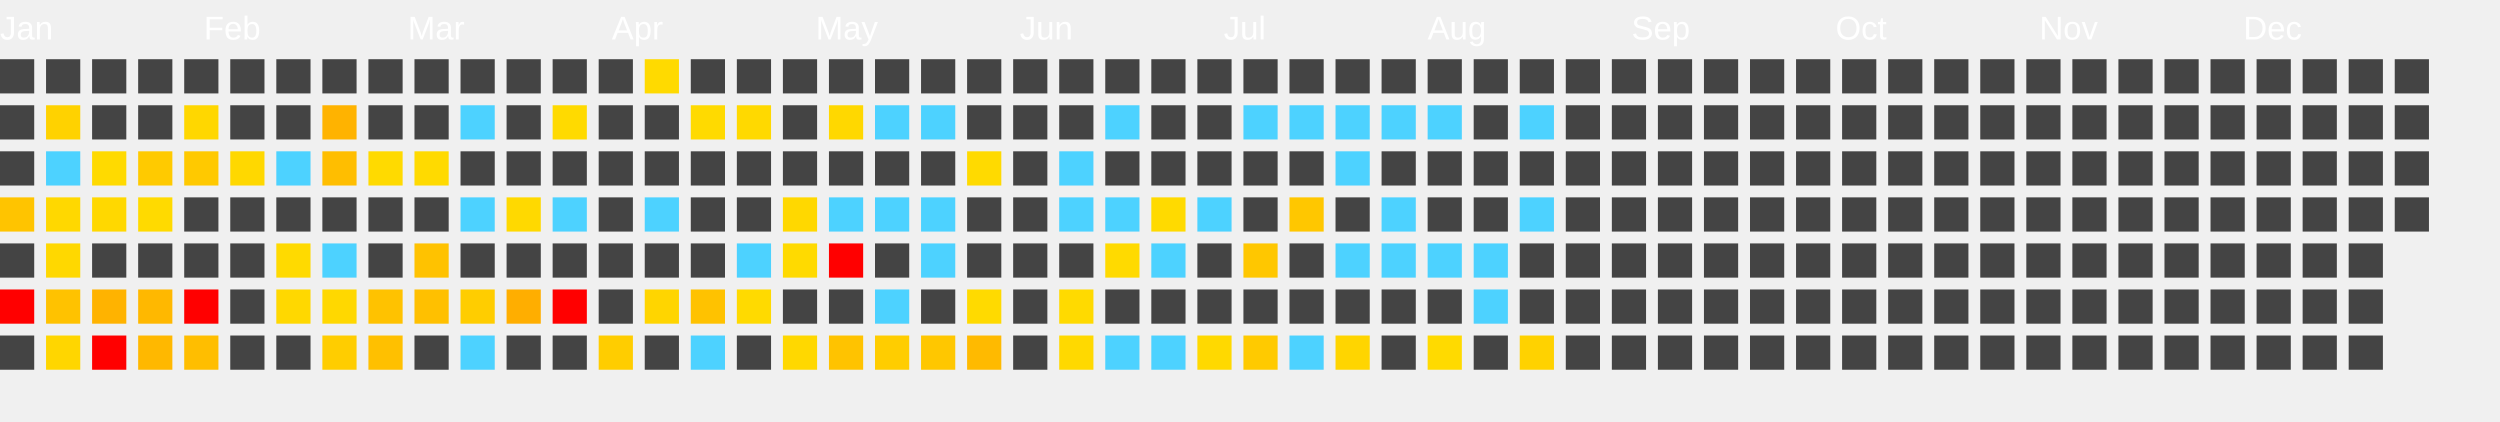
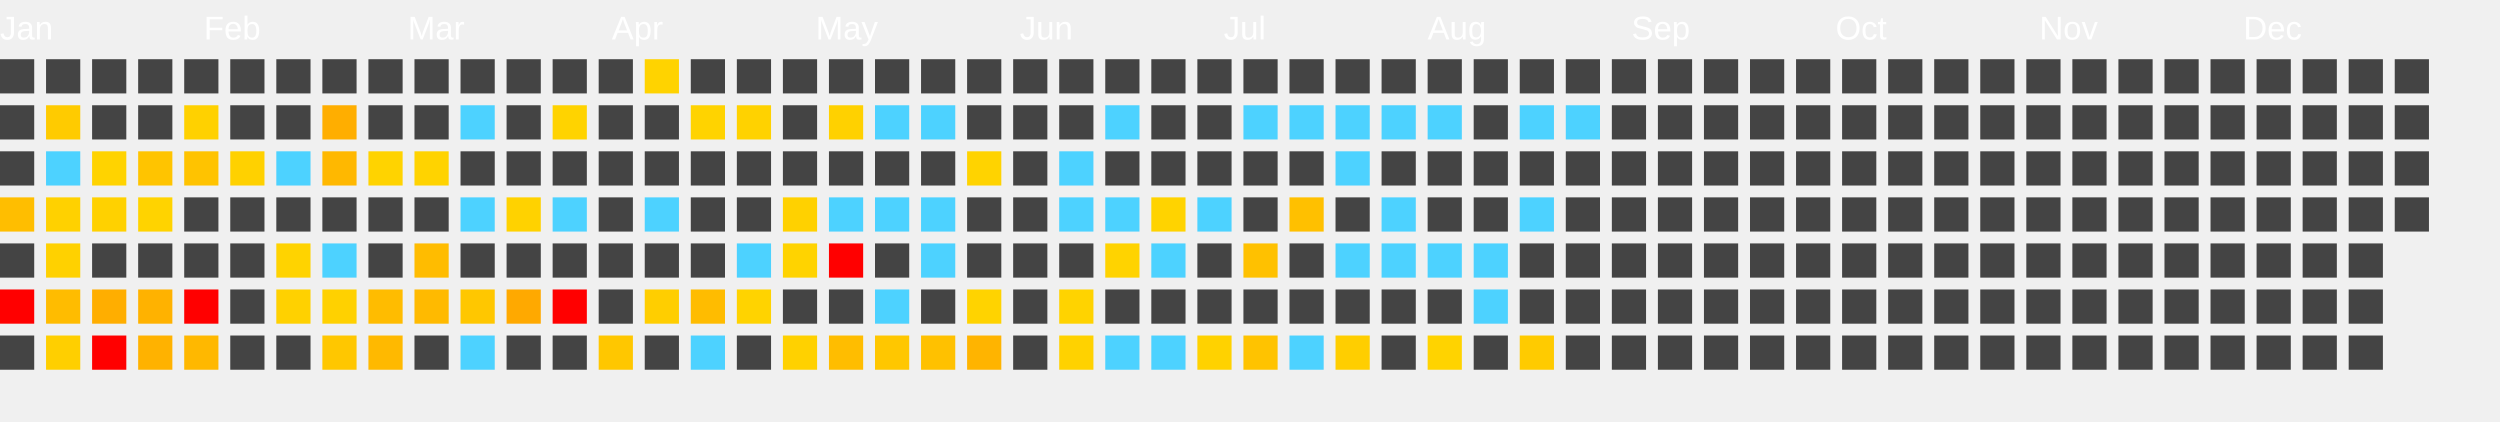
<svg xmlns="http://www.w3.org/2000/svg" baseProfile="full" height="32mm" version="1.1" viewBox="0,0,190,32" width="190mm">
  <defs />
  <rect fill="none" height="32" width="190" x="0" y="0" />
  <text fill="#FFFFFF" style="font-size:2.5px; font-family:Arial" x="0.0" y="3.0">Jan</text>
  <text fill="#FFFFFF" style="font-size:2.5px; font-family:Arial" x="15.5" y="3.0">Feb</text>
  <text fill="#FFFFFF" style="font-size:2.5px; font-family:Arial" x="31.0" y="3.0">Mar</text>
  <text fill="#FFFFFF" style="font-size:2.5px; font-family:Arial" x="46.5" y="3.0">Apr</text>
  <text fill="#FFFFFF" style="font-size:2.5px; font-family:Arial" x="62.0" y="3.0">May</text>
  <text fill="#FFFFFF" style="font-size:2.5px; font-family:Arial" x="77.5" y="3.0">Jun</text>
  <text fill="#FFFFFF" style="font-size:2.5px; font-family:Arial" x="93.0" y="3.0">Jul</text>
  <text fill="#FFFFFF" style="font-size:2.5px; font-family:Arial" x="108.5" y="3.0">Aug</text>
  <text fill="#FFFFFF" style="font-size:2.5px; font-family:Arial" x="124.0" y="3.0">Sep</text>
  <text fill="#FFFFFF" style="font-size:2.5px; font-family:Arial" x="139.5" y="3.0">Oct</text>
  <text fill="#FFFFFF" style="font-size:2.5px; font-family:Arial" x="155.0" y="3.0">Nov</text>
  <text fill="#FFFFFF" style="font-size:2.5px; font-family:Arial" x="170.5" y="3.0">Dec</text>
  <rect fill="#444444" height="2.6" width="2.6" x="0.0" y="4.5" />
  <rect fill="#444444" height="2.6" width="2.6" x="0.0" y="8.0" />
  <rect fill="#444444" height="2.6" width="2.6" x="0.0" y="11.5" />
-   <rect fill="#ffc400" height="2.6" width="2.6" x="0.0" y="15.0" />
+   <rect fill="#ffbe00" height="2.6" width="2.6" x="0.0" y="15.0" />
  <rect fill="#444444" height="2.6" width="2.6" x="0.0" y="18.5" />
  <rect fill="red" height="2.6" width="2.6" x="0.0" y="22.0" />
  <rect fill="#444444" height="2.6" width="2.6" x="0.0" y="25.5" />
  <rect fill="#444444" height="2.6" width="2.6" x="3.5" y="4.5" />
-   <rect fill="#ffd200" height="2.6" width="2.6" x="3.5" y="8.0" />
+   <rect fill="#ffcb00" height="2.6" width="2.6" x="3.5" y="8.0" />
  <rect fill="#4dd2ff" height="2.6" width="2.6" x="3.5" y="11.5" />
-   <rect fill="#ffd800" height="2.6" width="2.6" x="3.5" y="15.0" />
-   <rect fill="#ffd800" height="2.6" width="2.6" x="3.5" y="18.5" />
-   <rect fill="#ffc200" height="2.6" width="2.6" x="3.5" y="22.0" />
-   <rect fill="#ffd600" height="2.6" width="2.6" x="3.5" y="25.5" />
+   <rect fill="#ffd100" height="2.6" width="2.6" x="3.5" y="15.0" />
+   <rect fill="#ffd100" height="2.6" width="2.6" x="3.5" y="18.5" />
+   <rect fill="#ffbc00" height="2.6" width="2.6" x="3.5" y="22.0" />
+   <rect fill="#ffcf00" height="2.6" width="2.6" x="3.5" y="25.5" />
  <rect fill="#444444" height="2.6" width="2.6" x="7.0" y="4.5" />
  <rect fill="#444444" height="2.6" width="2.6" x="7.0" y="8.0" />
-   <rect fill="#ffda00" height="2.6" width="2.6" x="7.0" y="11.5" />
-   <rect fill="#ffd800" height="2.6" width="2.6" x="7.0" y="15.0" />
+   <rect fill="#ffd300" height="2.6" width="2.6" x="7.0" y="11.5" />
+   <rect fill="#ffd100" height="2.6" width="2.6" x="7.0" y="15.0" />
  <rect fill="#444444" height="2.6" width="2.6" x="7.0" y="18.5" />
-   <rect fill="#ffb300" height="2.6" width="2.6" x="7.0" y="22.0" />
+   <rect fill="#ffae00" height="2.6" width="2.6" x="7.0" y="22.0" />
  <rect fill="red" height="2.6" width="2.6" x="7.0" y="25.5" />
  <rect fill="#444444" height="2.6" width="2.6" x="10.5" y="4.5" />
  <rect fill="#444444" height="2.6" width="2.6" x="10.5" y="8.0" />
-   <rect fill="#ffca00" height="2.6" width="2.6" x="10.5" y="11.5" />
-   <rect fill="#ffda00" height="2.6" width="2.6" x="10.5" y="15.0" />
+   <rect fill="#ffc400" height="2.6" width="2.6" x="10.5" y="11.5" />
+   <rect fill="#ffd300" height="2.6" width="2.6" x="10.5" y="15.0" />
  <rect fill="#444444" height="2.6" width="2.6" x="10.5" y="18.5" />
-   <rect fill="#ffb800" height="2.6" width="2.6" x="10.5" y="22.0" />
-   <rect fill="#ffb800" height="2.6" width="2.6" x="10.5" y="25.5" />
+   <rect fill="#ffb200" height="2.6" width="2.6" x="10.5" y="22.0" />
+   <rect fill="#ffb200" height="2.6" width="2.6" x="10.5" y="25.5" />
  <rect fill="#444444" height="2.6" width="2.6" x="14.0" y="4.5" />
-   <rect fill="#ffd700" height="2.6" width="2.6" x="14.0" y="8.0" />
-   <rect fill="#ffc900" height="2.6" width="2.6" x="14.0" y="11.5" />
+   <rect fill="#ffd100" height="2.6" width="2.6" x="14.0" y="8.0" />
+   <rect fill="#ffc300" height="2.6" width="2.6" x="14.0" y="11.5" />
  <rect fill="#444444" height="2.6" width="2.6" x="14.0" y="15.0" />
  <rect fill="#444444" height="2.6" width="2.6" x="14.0" y="18.5" />
  <rect fill="red" height="2.6" width="2.6" x="14.0" y="22.0" />
-   <rect fill="#ffbe00" height="2.6" width="2.6" x="14.0" y="25.5" />
+   <rect fill="#ffb800" height="2.6" width="2.6" x="14.0" y="25.5" />
  <rect fill="#444444" height="2.6" width="2.6" x="17.5" y="4.5" />
  <rect fill="#444444" height="2.6" width="2.6" x="17.5" y="8.0" />
-   <rect fill="#ffd800" height="2.6" width="2.6" x="17.5" y="11.5" />
+   <rect fill="#ffd100" height="2.6" width="2.6" x="17.5" y="11.5" />
  <rect fill="#444444" height="2.6" width="2.6" x="17.5" y="15.0" />
  <rect fill="#444444" height="2.6" width="2.6" x="17.5" y="18.5" />
  <rect fill="#444444" height="2.6" width="2.6" x="17.5" y="22.0" />
  <rect fill="#444444" height="2.6" width="2.6" x="17.5" y="25.5" />
  <rect fill="#444444" height="2.6" width="2.6" x="21.0" y="4.5" />
  <rect fill="#444444" height="2.6" width="2.6" x="21.0" y="8.0" />
  <rect fill="#4dd2ff" height="2.6" width="2.6" x="21.0" y="11.5" />
  <rect fill="#444444" height="2.6" width="2.6" x="21.0" y="15.0" />
-   <rect fill="#ffda00" height="2.6" width="2.6" x="21.0" y="18.5" />
-   <rect fill="#ffd800" height="2.6" width="2.6" x="21.0" y="22.0" />
+   <rect fill="#ffd300" height="2.6" width="2.6" x="21.0" y="18.5" />
+   <rect fill="#ffd100" height="2.6" width="2.6" x="21.0" y="22.0" />
  <rect fill="#444444" height="2.6" width="2.6" x="21.0" y="25.5" />
  <rect fill="#444444" height="2.6" width="2.6" x="24.5" y="4.5" />
-   <rect fill="#ffb300" height="2.6" width="2.6" x="24.5" y="8.0" />
-   <rect fill="#ffbe00" height="2.6" width="2.6" x="24.5" y="11.5" />
+   <rect fill="#ffae00" height="2.6" width="2.6" x="24.5" y="8.0" />
+   <rect fill="#ffb800" height="2.6" width="2.6" x="24.5" y="11.5" />
  <rect fill="#444444" height="2.6" width="2.6" x="24.5" y="15.0" />
  <rect fill="#4dd2ff" height="2.6" width="2.6" x="24.5" y="18.5" />
-   <rect fill="#ffd800" height="2.6" width="2.6" x="24.5" y="22.0" />
-   <rect fill="#ffcd00" height="2.6" width="2.6" x="24.5" y="25.5" />
+   <rect fill="#ffd100" height="2.6" width="2.6" x="24.5" y="22.0" />
+   <rect fill="#ffc700" height="2.6" width="2.6" x="24.5" y="25.5" />
  <rect fill="#444444" height="2.6" width="2.6" x="28.0" y="4.5" />
  <rect fill="#444444" height="2.6" width="2.6" x="28.0" y="8.0" />
-   <rect fill="#ffda00" height="2.6" width="2.6" x="28.0" y="11.5" />
+   <rect fill="#ffd300" height="2.6" width="2.6" x="28.0" y="11.5" />
  <rect fill="#444444" height="2.6" width="2.6" x="28.0" y="15.0" />
  <rect fill="#444444" height="2.6" width="2.6" x="28.0" y="18.5" />
-   <rect fill="#ffc200" height="2.6" width="2.6" x="28.0" y="22.0" />
-   <rect fill="#ffc000" height="2.6" width="2.6" x="28.0" y="25.5" />
+   <rect fill="#ffbc00" height="2.6" width="2.6" x="28.0" y="22.0" />
+   <rect fill="#ffb900" height="2.6" width="2.6" x="28.0" y="25.5" />
  <rect fill="#444444" height="2.6" width="2.6" x="31.5" y="4.5" />
  <rect fill="#444444" height="2.6" width="2.6" x="31.5" y="8.0" />
-   <rect fill="#ffda00" height="2.6" width="2.6" x="31.5" y="11.5" />
+   <rect fill="#ffd300" height="2.6" width="2.6" x="31.5" y="11.5" />
  <rect fill="#444444" height="2.6" width="2.6" x="31.5" y="15.0" />
-   <rect fill="#ffc200" height="2.6" width="2.6" x="31.5" y="18.5" />
-   <rect fill="#ffc000" height="2.6" width="2.6" x="31.5" y="22.0" />
+   <rect fill="#ffbc00" height="2.6" width="2.6" x="31.5" y="18.5" />
+   <rect fill="#ffba00" height="2.6" width="2.6" x="31.5" y="22.0" />
  <rect fill="#444444" height="2.6" width="2.6" x="31.5" y="25.5" />
  <rect fill="#444444" height="2.6" width="2.6" x="35.0" y="4.5" />
  <rect fill="#4dd2ff" height="2.6" width="2.6" x="35.0" y="8.0" />
  <rect fill="#444444" height="2.6" width="2.6" x="35.0" y="11.5" />
  <rect fill="#4dd2ff" height="2.6" width="2.6" x="35.0" y="15.0" />
  <rect fill="#444444" height="2.6" width="2.6" x="35.0" y="18.5" />
-   <rect fill="#ffcd00" height="2.6" width="2.6" x="35.0" y="22.0" />
+   <rect fill="#ffc700" height="2.6" width="2.6" x="35.0" y="22.0" />
  <rect fill="#4dd2ff" height="2.6" width="2.6" x="35.0" y="25.5" />
  <rect fill="#444444" height="2.6" width="2.6" x="38.5" y="4.5" />
  <rect fill="#444444" height="2.6" width="2.6" x="38.5" y="8.0" />
  <rect fill="#444444" height="2.6" width="2.6" x="38.5" y="11.5" />
-   <rect fill="#ffd900" height="2.6" width="2.6" x="38.5" y="15.0" />
+   <rect fill="#ffd200" height="2.6" width="2.6" x="38.5" y="15.0" />
  <rect fill="#444444" height="2.6" width="2.6" x="38.5" y="18.5" />
-   <rect fill="#ffae00" height="2.6" width="2.6" x="38.5" y="22.0" />
+   <rect fill="#ffa900" height="2.6" width="2.6" x="38.5" y="22.0" />
  <rect fill="#444444" height="2.6" width="2.6" x="38.5" y="25.5" />
  <rect fill="#444444" height="2.6" width="2.6" x="42.0" y="4.5" />
-   <rect fill="#ffda00" height="2.6" width="2.6" x="42.0" y="8.0" />
+   <rect fill="#ffd300" height="2.6" width="2.6" x="42.0" y="8.0" />
  <rect fill="#444444" height="2.6" width="2.6" x="42.0" y="11.5" />
  <rect fill="#4dd2ff" height="2.6" width="2.6" x="42.0" y="15.0" />
  <rect fill="#444444" height="2.6" width="2.6" x="42.0" y="18.5" />
  <rect fill="red" height="2.6" width="2.6" x="42.0" y="22.0" />
  <rect fill="#444444" height="2.6" width="2.6" x="42.0" y="25.5" />
  <rect fill="#444444" height="2.6" width="2.6" x="45.5" y="4.5" />
  <rect fill="#444444" height="2.6" width="2.6" x="45.5" y="8.0" />
  <rect fill="#444444" height="2.6" width="2.6" x="45.5" y="11.5" />
  <rect fill="#444444" height="2.6" width="2.6" x="45.5" y="15.0" />
  <rect fill="#444444" height="2.6" width="2.6" x="45.5" y="18.5" />
  <rect fill="#444444" height="2.6" width="2.6" x="45.5" y="22.0" />
-   <rect fill="#ffcd00" height="2.6" width="2.6" x="45.5" y="25.5" />
-   <rect fill="#ffda00" height="2.6" width="2.6" x="49.0" y="4.5" />
+   <rect fill="#ffc700" height="2.6" width="2.6" x="45.5" y="25.5" />
+   <rect fill="#ffd300" height="2.6" width="2.6" x="49.0" y="4.5" />
  <rect fill="#444444" height="2.6" width="2.6" x="49.0" y="8.0" />
  <rect fill="#444444" height="2.6" width="2.6" x="49.0" y="11.5" />
  <rect fill="#4dd2ff" height="2.6" width="2.6" x="49.0" y="15.0" />
  <rect fill="#444444" height="2.6" width="2.6" x="49.0" y="18.5" />
-   <rect fill="#ffd500" height="2.6" width="2.6" x="49.0" y="22.0" />
+   <rect fill="#ffce00" height="2.6" width="2.6" x="49.0" y="22.0" />
  <rect fill="#444444" height="2.6" width="2.6" x="49.0" y="25.5" />
  <rect fill="#444444" height="2.6" width="2.6" x="52.5" y="4.5" />
-   <rect fill="#ffda00" height="2.6" width="2.6" x="52.5" y="8.0" />
+   <rect fill="#ffd300" height="2.6" width="2.6" x="52.5" y="8.0" />
  <rect fill="#444444" height="2.6" width="2.6" x="52.5" y="11.5" />
  <rect fill="#444444" height="2.6" width="2.6" x="52.5" y="15.0" />
  <rect fill="#444444" height="2.6" width="2.6" x="52.5" y="18.5" />
-   <rect fill="#ffc200" height="2.6" width="2.6" x="52.5" y="22.0" />
+   <rect fill="#ffbc00" height="2.6" width="2.6" x="52.5" y="22.0" />
  <rect fill="#4dd2ff" height="2.6" width="2.6" x="52.5" y="25.5" />
  <rect fill="#444444" height="2.6" width="2.6" x="56.0" y="4.5" />
-   <rect fill="#ffd900" height="2.6" width="2.6" x="56.0" y="8.0" />
+   <rect fill="#ffd200" height="2.6" width="2.6" x="56.0" y="8.0" />
  <rect fill="#444444" height="2.6" width="2.6" x="56.0" y="11.5" />
  <rect fill="#444444" height="2.6" width="2.6" x="56.0" y="15.0" />
  <rect fill="#4dd2ff" height="2.6" width="2.6" x="56.0" y="18.5" />
-   <rect fill="#ffda00" height="2.6" width="2.6" x="56.0" y="22.0" />
+   <rect fill="#ffd300" height="2.6" width="2.6" x="56.0" y="22.0" />
  <rect fill="#444444" height="2.6" width="2.6" x="56.0" y="25.5" />
  <rect fill="#444444" height="2.6" width="2.6" x="59.5" y="4.5" />
  <rect fill="#444444" height="2.6" width="2.6" x="59.5" y="8.0" />
  <rect fill="#444444" height="2.6" width="2.6" x="59.5" y="11.5" />
-   <rect fill="#ffd800" height="2.6" width="2.6" x="59.5" y="15.0" />
-   <rect fill="#ffda00" height="2.6" width="2.6" x="59.5" y="18.5" />
+   <rect fill="#ffd100" height="2.6" width="2.6" x="59.5" y="15.0" />
+   <rect fill="#ffd300" height="2.6" width="2.6" x="59.5" y="18.5" />
  <rect fill="#444444" height="2.6" width="2.6" x="59.5" y="22.0" />
-   <rect fill="#ffd800" height="2.6" width="2.6" x="59.5" y="25.5" />
+   <rect fill="#ffd100" height="2.6" width="2.6" x="59.5" y="25.5" />
  <rect fill="#444444" height="2.6" width="2.6" x="63.0" y="4.5" />
-   <rect fill="#ffd800" height="2.6" width="2.6" x="63.0" y="8.0" />
+   <rect fill="#ffd100" height="2.6" width="2.6" x="63.0" y="8.0" />
  <rect fill="#444444" height="2.6" width="2.6" x="63.0" y="11.5" />
  <rect fill="#4dd2ff" height="2.6" width="2.6" x="63.0" y="15.0" />
  <rect fill="red" height="2.6" width="2.6" x="63.0" y="18.5" />
  <rect fill="#444444" height="2.6" width="2.6" x="63.0" y="22.0" />
-   <rect fill="#ffc300" height="2.6" width="2.6" x="63.0" y="25.5" />
+   <rect fill="#ffbd00" height="2.6" width="2.6" x="63.0" y="25.5" />
  <rect fill="#444444" height="2.6" width="2.6" x="66.5" y="4.5" />
  <rect fill="#4dd2ff" height="2.6" width="2.6" x="66.5" y="8.0" />
  <rect fill="#444444" height="2.6" width="2.6" x="66.5" y="11.5" />
  <rect fill="#4dd2ff" height="2.6" width="2.6" x="66.5" y="15.0" />
  <rect fill="#444444" height="2.6" width="2.6" x="66.5" y="18.5" />
  <rect fill="#4dd2ff" height="2.6" width="2.6" x="66.5" y="22.0" />
-   <rect fill="#ffcd00" height="2.6" width="2.6" x="66.5" y="25.5" />
+   <rect fill="#ffc700" height="2.6" width="2.6" x="66.5" y="25.5" />
  <rect fill="#444444" height="2.6" width="2.6" x="70.0" y="4.5" />
  <rect fill="#4dd2ff" height="2.6" width="2.6" x="70.0" y="8.0" />
  <rect fill="#444444" height="2.6" width="2.6" x="70.0" y="11.5" />
  <rect fill="#4dd2ff" height="2.6" width="2.6" x="70.0" y="15.0" />
  <rect fill="#4dd2ff" height="2.6" width="2.6" x="70.0" y="18.5" />
  <rect fill="#444444" height="2.6" width="2.6" x="70.0" y="22.0" />
-   <rect fill="#ffc700" height="2.6" width="2.6" x="70.0" y="25.5" />
+   <rect fill="#ffc100" height="2.6" width="2.6" x="70.0" y="25.5" />
  <rect fill="#444444" height="2.6" width="2.6" x="73.5" y="4.5" />
  <rect fill="#444444" height="2.6" width="2.6" x="73.5" y="8.0" />
-   <rect fill="#ffda00" height="2.6" width="2.6" x="73.5" y="11.5" />
+   <rect fill="#ffd300" height="2.6" width="2.6" x="73.5" y="11.5" />
  <rect fill="#444444" height="2.6" width="2.6" x="73.5" y="15.0" />
  <rect fill="#444444" height="2.6" width="2.6" x="73.5" y="18.5" />
-   <rect fill="#ffda00" height="2.6" width="2.6" x="73.5" y="22.0" />
-   <rect fill="#ffba00" height="2.6" width="2.6" x="73.5" y="25.5" />
+   <rect fill="#ffd300" height="2.6" width="2.6" x="73.5" y="22.0" />
+   <rect fill="#ffb400" height="2.6" width="2.6" x="73.5" y="25.5" />
  <rect fill="#444444" height="2.6" width="2.6" x="77.0" y="4.5" />
  <rect fill="#444444" height="2.6" width="2.6" x="77.0" y="8.0" />
  <rect fill="#444444" height="2.6" width="2.6" x="77.0" y="11.5" />
  <rect fill="#444444" height="2.6" width="2.6" x="77.0" y="15.0" />
  <rect fill="#444444" height="2.6" width="2.6" x="77.0" y="18.5" />
  <rect fill="#444444" height="2.6" width="2.6" x="77.0" y="22.0" />
  <rect fill="#444444" height="2.6" width="2.6" x="77.0" y="25.5" />
  <rect fill="#444444" height="2.6" width="2.6" x="80.5" y="4.5" />
  <rect fill="#444444" height="2.6" width="2.6" x="80.5" y="8.0" />
  <rect fill="#4dd2ff" height="2.6" width="2.6" x="80.5" y="11.5" />
  <rect fill="#4dd2ff" height="2.6" width="2.6" x="80.5" y="15.0" />
  <rect fill="#444444" height="2.6" width="2.6" x="80.5" y="18.5" />
-   <rect fill="#ffda00" height="2.6" width="2.6" x="80.5" y="22.0" />
-   <rect fill="#ffd900" height="2.6" width="2.6" x="80.5" y="25.5" />
+   <rect fill="#ffd300" height="2.6" width="2.6" x="80.5" y="22.0" />
+   <rect fill="#ffd200" height="2.6" width="2.6" x="80.5" y="25.5" />
  <rect fill="#444444" height="2.6" width="2.6" x="84.0" y="4.5" />
  <rect fill="#4dd2ff" height="2.6" width="2.6" x="84.0" y="8.0" />
  <rect fill="#444444" height="2.6" width="2.6" x="84.0" y="11.5" />
  <rect fill="#4dd2ff" height="2.6" width="2.6" x="84.0" y="15.0" />
-   <rect fill="#ffda00" height="2.6" width="2.6" x="84.0" y="18.5" />
+   <rect fill="#ffd300" height="2.6" width="2.6" x="84.0" y="18.5" />
  <rect fill="#444444" height="2.6" width="2.6" x="84.0" y="22.0" />
  <rect fill="#4dd2ff" height="2.6" width="2.6" x="84.0" y="25.5" />
  <rect fill="#444444" height="2.6" width="2.6" x="87.5" y="4.5" />
  <rect fill="#444444" height="2.6" width="2.6" x="87.5" y="8.0" />
  <rect fill="#444444" height="2.6" width="2.6" x="87.5" y="11.5" />
-   <rect fill="#ffda00" height="2.6" width="2.6" x="87.5" y="15.0" />
+   <rect fill="#ffd300" height="2.6" width="2.6" x="87.5" y="15.0" />
  <rect fill="#4dd2ff" height="2.6" width="2.6" x="87.5" y="18.5" />
  <rect fill="#444444" height="2.6" width="2.6" x="87.5" y="22.0" />
  <rect fill="#4dd2ff" height="2.6" width="2.6" x="87.5" y="25.5" />
  <rect fill="#444444" height="2.6" width="2.6" x="91.0" y="4.5" />
  <rect fill="#444444" height="2.6" width="2.6" x="91.0" y="8.0" />
  <rect fill="#444444" height="2.6" width="2.6" x="91.0" y="11.5" />
  <rect fill="#4dd2ff" height="2.6" width="2.6" x="91.0" y="15.0" />
  <rect fill="#444444" height="2.6" width="2.6" x="91.0" y="18.5" />
  <rect fill="#444444" height="2.6" width="2.6" x="91.0" y="22.0" />
-   <rect fill="#ffd900" height="2.6" width="2.6" x="91.0" y="25.5" />
+   <rect fill="#ffd200" height="2.6" width="2.6" x="91.0" y="25.5" />
  <rect fill="#444444" height="2.6" width="2.6" x="94.5" y="4.5" />
  <rect fill="#4dd2ff" height="2.6" width="2.6" x="94.5" y="8.0" />
  <rect fill="#444444" height="2.6" width="2.6" x="94.5" y="11.5" />
  <rect fill="#444444" height="2.6" width="2.6" x="94.5" y="15.0" />
-   <rect fill="#ffc700" height="2.6" width="2.6" x="94.5" y="18.5" />
+   <rect fill="#ffc100" height="2.6" width="2.6" x="94.5" y="18.5" />
  <rect fill="#444444" height="2.6" width="2.6" x="94.5" y="22.0" />
-   <rect fill="#ffca00" height="2.6" width="2.6" x="94.5" y="25.5" />
+   <rect fill="#ffc300" height="2.6" width="2.6" x="94.5" y="25.5" />
  <rect fill="#444444" height="2.6" width="2.6" x="98.0" y="4.5" />
  <rect fill="#4dd2ff" height="2.6" width="2.6" x="98.0" y="8.0" />
  <rect fill="#444444" height="2.6" width="2.6" x="98.0" y="11.5" />
-   <rect fill="#ffc700" height="2.6" width="2.6" x="98.0" y="15.0" />
+   <rect fill="#ffc000" height="2.6" width="2.6" x="98.0" y="15.0" />
  <rect fill="#444444" height="2.6" width="2.6" x="98.0" y="18.5" />
  <rect fill="#444444" height="2.6" width="2.6" x="98.0" y="22.0" />
  <rect fill="#4dd2ff" height="2.6" width="2.6" x="98.0" y="25.5" />
  <rect fill="#444444" height="2.6" width="2.6" x="101.5" y="4.5" />
  <rect fill="#4dd2ff" height="2.6" width="2.6" x="101.5" y="8.0" />
  <rect fill="#4dd2ff" height="2.6" width="2.6" x="101.5" y="11.5" />
  <rect fill="#444444" height="2.6" width="2.6" x="101.5" y="15.0" />
  <rect fill="#4dd2ff" height="2.6" width="2.6" x="101.5" y="18.5" />
  <rect fill="#444444" height="2.6" width="2.6" x="101.5" y="22.0" />
-   <rect fill="#ffd500" height="2.6" width="2.6" x="101.5" y="25.5" />
+   <rect fill="#ffce00" height="2.6" width="2.6" x="101.5" y="25.5" />
  <rect fill="#444444" height="2.6" width="2.6" x="105.0" y="4.5" />
  <rect fill="#4dd2ff" height="2.6" width="2.6" x="105.0" y="8.0" />
  <rect fill="#444444" height="2.6" width="2.6" x="105.0" y="11.5" />
  <rect fill="#4dd2ff" height="2.6" width="2.6" x="105.0" y="15.0" />
  <rect fill="#4dd2ff" height="2.6" width="2.6" x="105.0" y="18.5" />
  <rect fill="#444444" height="2.6" width="2.6" x="105.0" y="22.0" />
  <rect fill="#444444" height="2.6" width="2.6" x="105.0" y="25.5" />
  <rect fill="#444444" height="2.6" width="2.6" x="108.5" y="4.5" />
  <rect fill="#4dd2ff" height="2.6" width="2.6" x="108.5" y="8.0" />
  <rect fill="#444444" height="2.6" width="2.6" x="108.5" y="11.5" />
  <rect fill="#444444" height="2.6" width="2.6" x="108.5" y="15.0" />
  <rect fill="#4dd2ff" height="2.6" width="2.6" x="108.5" y="18.5" />
  <rect fill="#444444" height="2.6" width="2.6" x="108.5" y="22.0" />
-   <rect fill="#ffda00" height="2.6" width="2.6" x="108.5" y="25.5" />
+   <rect fill="#ffd300" height="2.6" width="2.6" x="108.5" y="25.5" />
  <rect fill="#444444" height="2.6" width="2.6" x="112.0" y="4.5" />
  <rect fill="#444444" height="2.6" width="2.6" x="112.0" y="8.0" />
  <rect fill="#444444" height="2.6" width="2.6" x="112.0" y="11.5" />
  <rect fill="#444444" height="2.6" width="2.6" x="112.0" y="15.0" />
  <rect fill="#4dd2ff" height="2.6" width="2.6" x="112.0" y="18.5" />
  <rect fill="#4dd2ff" height="2.6" width="2.6" x="112.0" y="22.0" />
  <rect fill="#444444" height="2.6" width="2.6" x="112.0" y="25.5" />
  <rect fill="#444444" height="2.6" width="2.6" x="115.5" y="4.5" />
  <rect fill="#4dd2ff" height="2.6" width="2.6" x="115.5" y="8.0" />
  <rect fill="#444444" height="2.6" width="2.6" x="115.5" y="11.5" />
  <rect fill="#4dd2ff" height="2.6" width="2.6" x="115.5" y="15.0" />
  <rect fill="#444444" height="2.6" width="2.6" x="115.5" y="18.5" />
  <rect fill="#444444" height="2.6" width="2.6" x="115.5" y="22.0" />
-   <rect fill="#ffd200" height="2.6" width="2.6" x="115.5" y="25.5" />
+   <rect fill="#ffcb00" height="2.6" width="2.6" x="115.5" y="25.5" />
  <rect fill="#444444" height="2.6" width="2.6" x="119.0" y="4.5" />
-   <rect fill="#444444" height="2.6" width="2.6" x="119.0" y="8.0" />
+   <rect fill="#4dd2ff" height="2.6" width="2.6" x="119.0" y="8.0" />
  <rect fill="#444444" height="2.6" width="2.6" x="119.0" y="11.5" />
  <rect fill="#444444" height="2.6" width="2.6" x="119.0" y="15.0" />
  <rect fill="#444444" height="2.6" width="2.6" x="119.0" y="18.5" />
  <rect fill="#444444" height="2.6" width="2.6" x="119.0" y="22.0" />
  <rect fill="#444444" height="2.6" width="2.6" x="119.0" y="25.5" />
  <rect fill="#444444" height="2.6" width="2.6" x="122.5" y="4.5" />
  <rect fill="#444444" height="2.6" width="2.6" x="122.5" y="8.0" />
  <rect fill="#444444" height="2.6" width="2.6" x="122.5" y="11.5" />
  <rect fill="#444444" height="2.6" width="2.6" x="122.5" y="15.0" />
  <rect fill="#444444" height="2.6" width="2.6" x="122.5" y="18.5" />
  <rect fill="#444444" height="2.6" width="2.6" x="122.5" y="22.0" />
  <rect fill="#444444" height="2.6" width="2.6" x="122.5" y="25.5" />
  <rect fill="#444444" height="2.6" width="2.6" x="126.0" y="4.5" />
  <rect fill="#444444" height="2.6" width="2.6" x="126.0" y="8.0" />
  <rect fill="#444444" height="2.6" width="2.6" x="126.0" y="11.5" />
  <rect fill="#444444" height="2.6" width="2.6" x="126.0" y="15.0" />
  <rect fill="#444444" height="2.6" width="2.6" x="126.0" y="18.5" />
  <rect fill="#444444" height="2.6" width="2.6" x="126.0" y="22.0" />
  <rect fill="#444444" height="2.6" width="2.6" x="126.0" y="25.5" />
  <rect fill="#444444" height="2.6" width="2.6" x="129.5" y="4.5" />
  <rect fill="#444444" height="2.6" width="2.6" x="129.5" y="8.0" />
  <rect fill="#444444" height="2.6" width="2.6" x="129.5" y="11.5" />
  <rect fill="#444444" height="2.6" width="2.6" x="129.5" y="15.0" />
  <rect fill="#444444" height="2.6" width="2.6" x="129.5" y="18.5" />
  <rect fill="#444444" height="2.6" width="2.6" x="129.5" y="22.0" />
  <rect fill="#444444" height="2.6" width="2.6" x="129.5" y="25.5" />
  <rect fill="#444444" height="2.6" width="2.6" x="133.0" y="4.5" />
  <rect fill="#444444" height="2.6" width="2.6" x="133.0" y="8.0" />
  <rect fill="#444444" height="2.6" width="2.6" x="133.0" y="11.5" />
  <rect fill="#444444" height="2.6" width="2.6" x="133.0" y="15.0" />
  <rect fill="#444444" height="2.6" width="2.6" x="133.0" y="18.5" />
  <rect fill="#444444" height="2.6" width="2.6" x="133.0" y="22.0" />
  <rect fill="#444444" height="2.6" width="2.6" x="133.0" y="25.5" />
  <rect fill="#444444" height="2.6" width="2.6" x="136.5" y="4.5" />
  <rect fill="#444444" height="2.6" width="2.6" x="136.5" y="8.0" />
  <rect fill="#444444" height="2.6" width="2.6" x="136.5" y="11.5" />
  <rect fill="#444444" height="2.6" width="2.6" x="136.5" y="15.0" />
  <rect fill="#444444" height="2.6" width="2.6" x="136.5" y="18.5" />
  <rect fill="#444444" height="2.6" width="2.6" x="136.5" y="22.0" />
  <rect fill="#444444" height="2.6" width="2.6" x="136.5" y="25.5" />
  <rect fill="#444444" height="2.6" width="2.6" x="140.0" y="4.5" />
  <rect fill="#444444" height="2.6" width="2.6" x="140.0" y="8.0" />
  <rect fill="#444444" height="2.6" width="2.6" x="140.0" y="11.5" />
  <rect fill="#444444" height="2.6" width="2.6" x="140.0" y="15.0" />
  <rect fill="#444444" height="2.6" width="2.6" x="140.0" y="18.5" />
  <rect fill="#444444" height="2.6" width="2.6" x="140.0" y="22.0" />
  <rect fill="#444444" height="2.6" width="2.6" x="140.0" y="25.5" />
  <rect fill="#444444" height="2.6" width="2.6" x="143.5" y="4.5" />
  <rect fill="#444444" height="2.6" width="2.6" x="143.5" y="8.0" />
  <rect fill="#444444" height="2.6" width="2.6" x="143.5" y="11.5" />
  <rect fill="#444444" height="2.6" width="2.6" x="143.5" y="15.0" />
  <rect fill="#444444" height="2.6" width="2.6" x="143.5" y="18.5" />
  <rect fill="#444444" height="2.6" width="2.6" x="143.5" y="22.0" />
  <rect fill="#444444" height="2.6" width="2.6" x="143.5" y="25.5" />
  <rect fill="#444444" height="2.6" width="2.6" x="147.0" y="4.5" />
  <rect fill="#444444" height="2.6" width="2.6" x="147.0" y="8.0" />
  <rect fill="#444444" height="2.6" width="2.6" x="147.0" y="11.5" />
  <rect fill="#444444" height="2.6" width="2.6" x="147.0" y="15.0" />
  <rect fill="#444444" height="2.6" width="2.6" x="147.0" y="18.5" />
  <rect fill="#444444" height="2.6" width="2.6" x="147.0" y="22.0" />
  <rect fill="#444444" height="2.6" width="2.6" x="147.0" y="25.5" />
  <rect fill="#444444" height="2.6" width="2.6" x="150.5" y="4.5" />
  <rect fill="#444444" height="2.6" width="2.6" x="150.5" y="8.0" />
  <rect fill="#444444" height="2.6" width="2.6" x="150.5" y="11.5" />
  <rect fill="#444444" height="2.6" width="2.6" x="150.5" y="15.0" />
  <rect fill="#444444" height="2.6" width="2.6" x="150.5" y="18.5" />
  <rect fill="#444444" height="2.6" width="2.6" x="150.5" y="22.0" />
  <rect fill="#444444" height="2.6" width="2.6" x="150.5" y="25.5" />
  <rect fill="#444444" height="2.6" width="2.6" x="154.0" y="4.5" />
  <rect fill="#444444" height="2.6" width="2.6" x="154.0" y="8.0" />
  <rect fill="#444444" height="2.6" width="2.6" x="154.0" y="11.5" />
  <rect fill="#444444" height="2.6" width="2.6" x="154.0" y="15.0" />
  <rect fill="#444444" height="2.6" width="2.6" x="154.0" y="18.5" />
  <rect fill="#444444" height="2.6" width="2.6" x="154.0" y="22.0" />
  <rect fill="#444444" height="2.6" width="2.6" x="154.0" y="25.5" />
  <rect fill="#444444" height="2.6" width="2.6" x="157.5" y="4.5" />
  <rect fill="#444444" height="2.6" width="2.6" x="157.5" y="8.0" />
  <rect fill="#444444" height="2.6" width="2.6" x="157.5" y="11.5" />
  <rect fill="#444444" height="2.6" width="2.6" x="157.5" y="15.0" />
  <rect fill="#444444" height="2.6" width="2.6" x="157.5" y="18.5" />
  <rect fill="#444444" height="2.6" width="2.6" x="157.5" y="22.0" />
  <rect fill="#444444" height="2.6" width="2.6" x="157.5" y="25.5" />
  <rect fill="#444444" height="2.6" width="2.6" x="161.0" y="4.5" />
  <rect fill="#444444" height="2.6" width="2.6" x="161.0" y="8.0" />
  <rect fill="#444444" height="2.6" width="2.6" x="161.0" y="11.5" />
  <rect fill="#444444" height="2.6" width="2.6" x="161.0" y="15.0" />
  <rect fill="#444444" height="2.6" width="2.6" x="161.0" y="18.5" />
  <rect fill="#444444" height="2.6" width="2.6" x="161.0" y="22.0" />
  <rect fill="#444444" height="2.6" width="2.6" x="161.0" y="25.5" />
  <rect fill="#444444" height="2.6" width="2.6" x="164.5" y="4.5" />
  <rect fill="#444444" height="2.6" width="2.6" x="164.5" y="8.0" />
  <rect fill="#444444" height="2.6" width="2.6" x="164.5" y="11.5" />
  <rect fill="#444444" height="2.6" width="2.6" x="164.5" y="15.0" />
  <rect fill="#444444" height="2.6" width="2.6" x="164.5" y="18.5" />
  <rect fill="#444444" height="2.6" width="2.6" x="164.5" y="22.0" />
  <rect fill="#444444" height="2.6" width="2.6" x="164.5" y="25.5" />
  <rect fill="#444444" height="2.6" width="2.6" x="168.0" y="4.5" />
  <rect fill="#444444" height="2.6" width="2.6" x="168.0" y="8.0" />
  <rect fill="#444444" height="2.6" width="2.6" x="168.0" y="11.5" />
  <rect fill="#444444" height="2.6" width="2.6" x="168.0" y="15.0" />
  <rect fill="#444444" height="2.6" width="2.6" x="168.0" y="18.5" />
  <rect fill="#444444" height="2.6" width="2.6" x="168.0" y="22.0" />
  <rect fill="#444444" height="2.6" width="2.6" x="168.0" y="25.5" />
  <rect fill="#444444" height="2.6" width="2.6" x="171.5" y="4.5" />
  <rect fill="#444444" height="2.6" width="2.6" x="171.5" y="8.0" />
  <rect fill="#444444" height="2.6" width="2.6" x="171.5" y="11.5" />
  <rect fill="#444444" height="2.6" width="2.6" x="171.5" y="15.0" />
  <rect fill="#444444" height="2.6" width="2.6" x="171.5" y="18.5" />
  <rect fill="#444444" height="2.6" width="2.6" x="171.5" y="22.0" />
  <rect fill="#444444" height="2.6" width="2.6" x="171.5" y="25.5" />
  <rect fill="#444444" height="2.6" width="2.6" x="175.0" y="4.5" />
  <rect fill="#444444" height="2.6" width="2.6" x="175.0" y="8.0" />
  <rect fill="#444444" height="2.6" width="2.6" x="175.0" y="11.5" />
  <rect fill="#444444" height="2.6" width="2.6" x="175.0" y="15.0" />
  <rect fill="#444444" height="2.6" width="2.6" x="175.0" y="18.5" />
  <rect fill="#444444" height="2.6" width="2.6" x="175.0" y="22.0" />
  <rect fill="#444444" height="2.6" width="2.6" x="175.0" y="25.5" />
  <rect fill="#444444" height="2.6" width="2.6" x="178.5" y="4.5" />
  <rect fill="#444444" height="2.6" width="2.6" x="178.5" y="8.0" />
  <rect fill="#444444" height="2.6" width="2.6" x="178.5" y="11.5" />
  <rect fill="#444444" height="2.6" width="2.6" x="178.5" y="15.0" />
  <rect fill="#444444" height="2.6" width="2.6" x="178.5" y="18.5" />
  <rect fill="#444444" height="2.6" width="2.6" x="178.5" y="22.0" />
  <rect fill="#444444" height="2.6" width="2.6" x="178.5" y="25.5" />
  <rect fill="#444444" height="2.6" width="2.6" x="182.0" y="4.5" />
  <rect fill="#444444" height="2.6" width="2.6" x="182.0" y="8.0" />
  <rect fill="#444444" height="2.6" width="2.6" x="182.0" y="11.5" />
  <rect fill="#444444" height="2.6" width="2.6" x="182.0" y="15.0" />
</svg>
